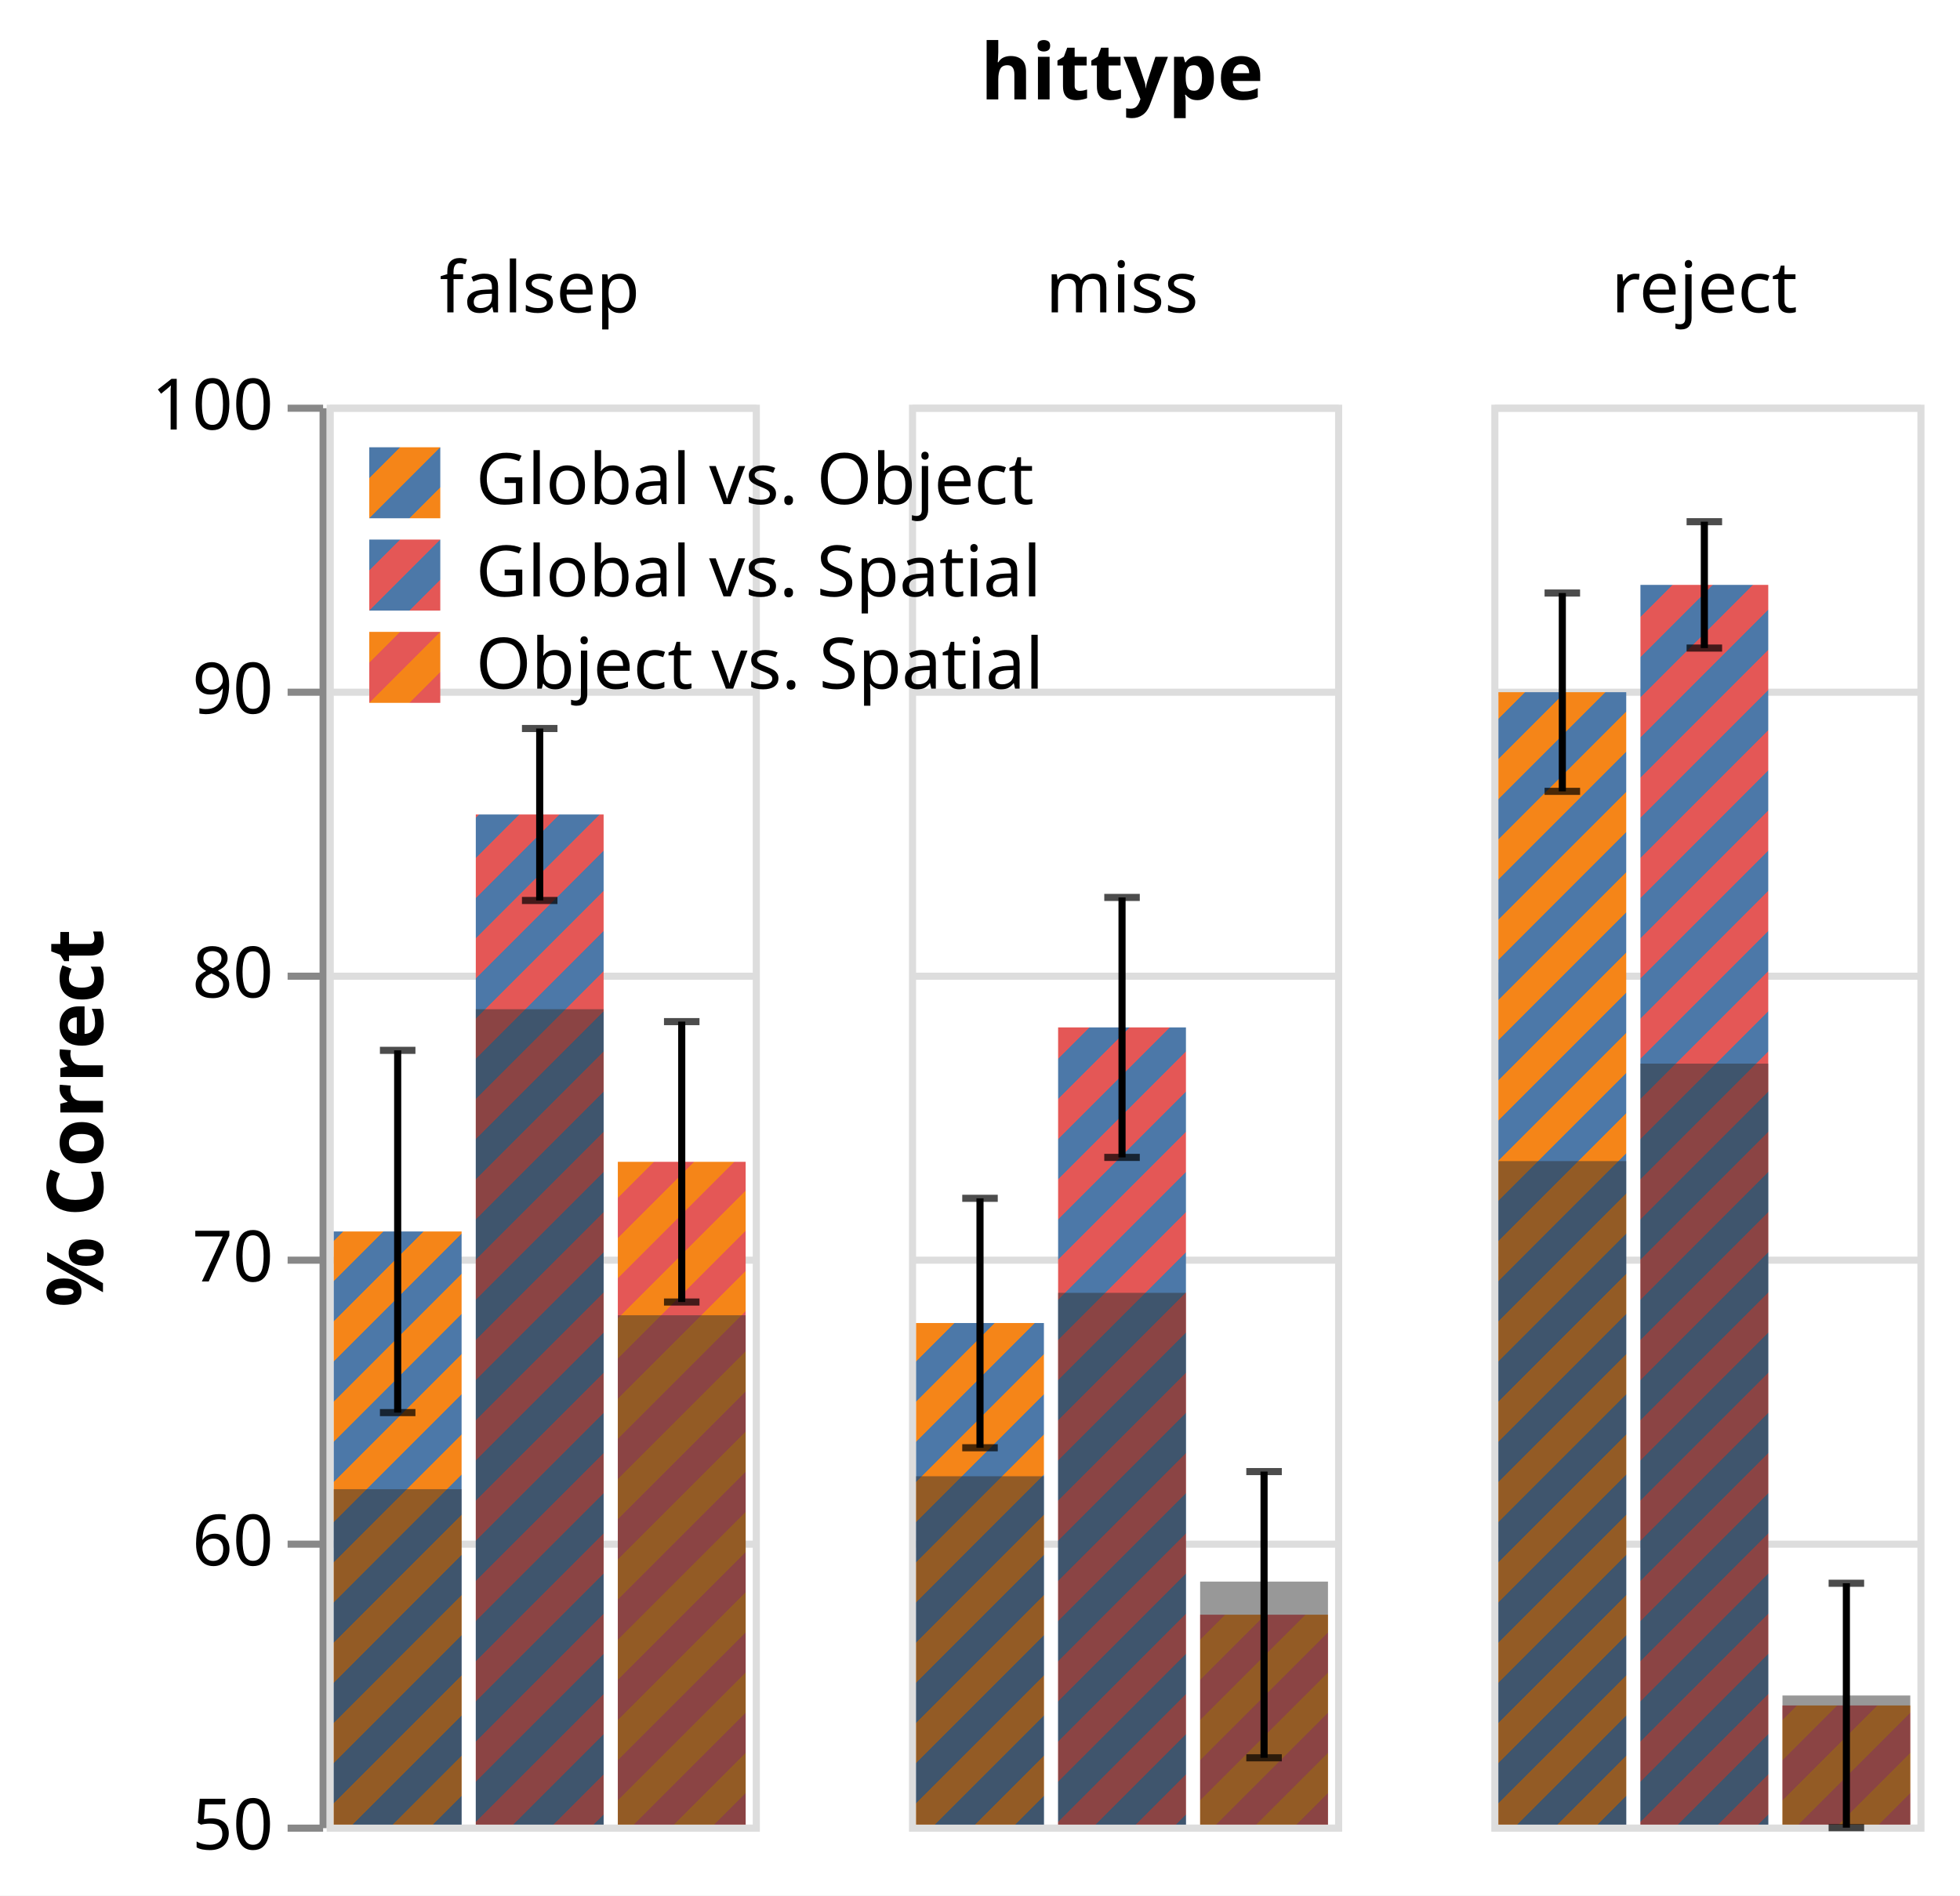
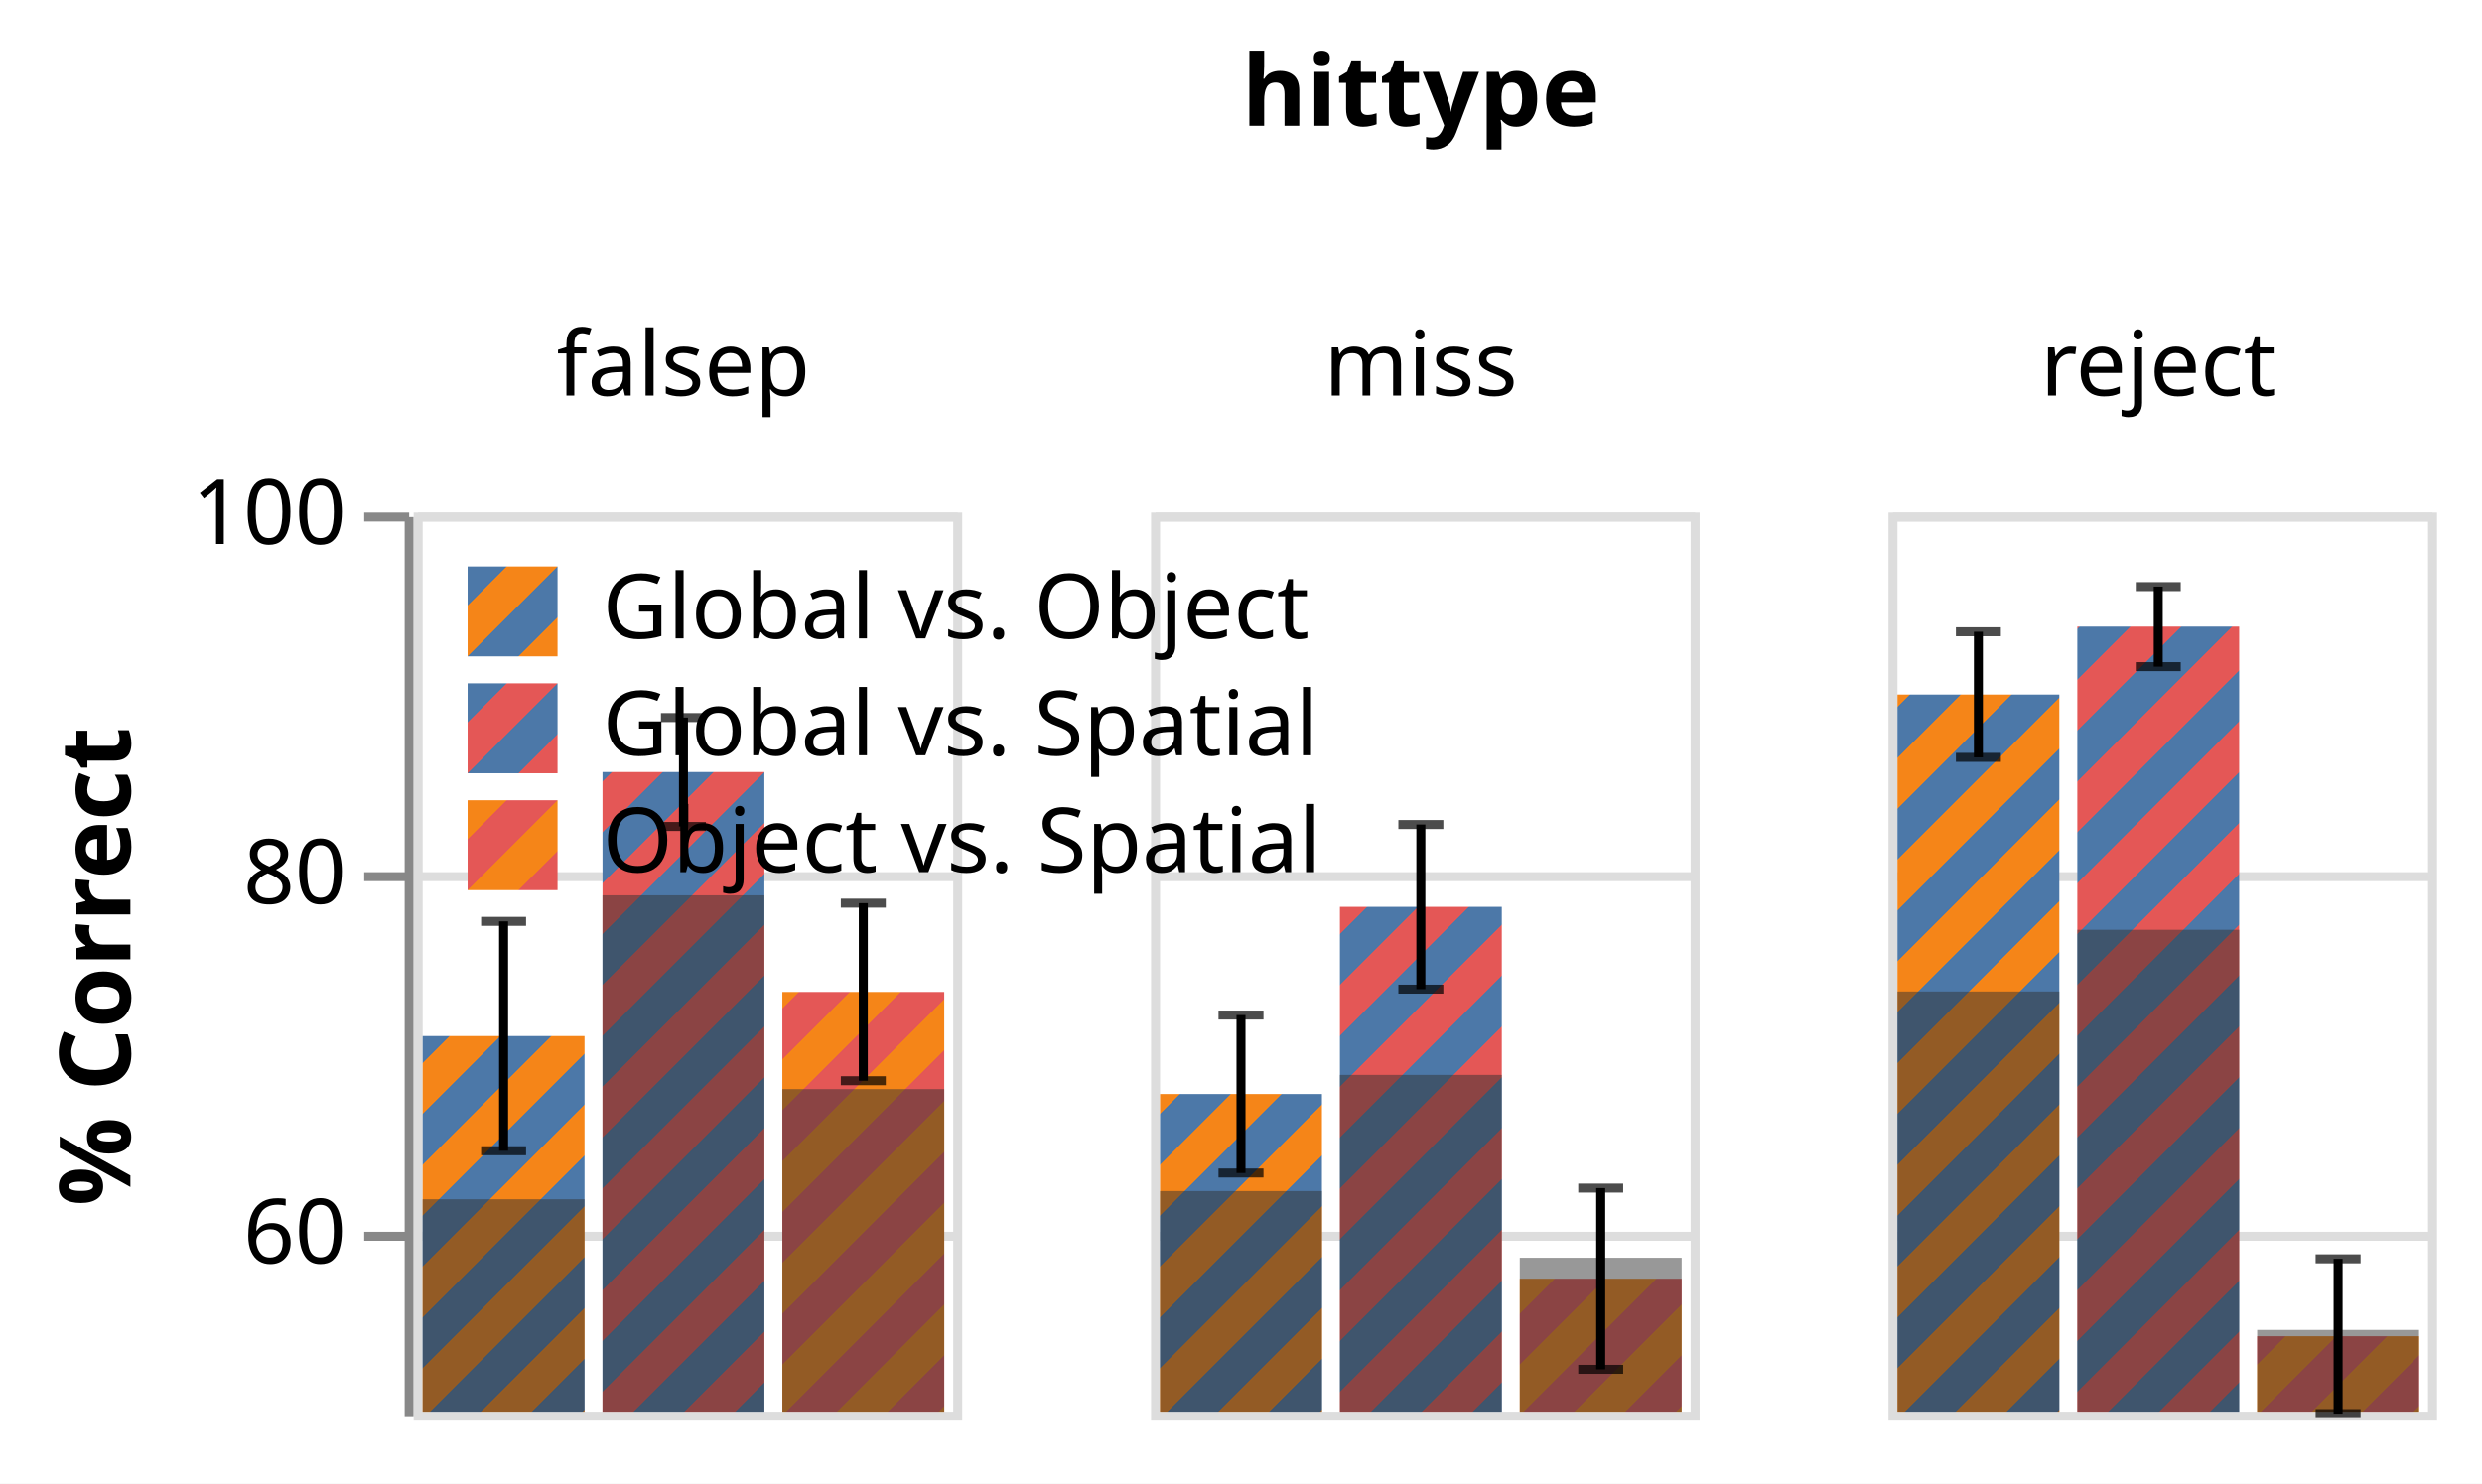
- <svg xmlns="http://www.w3.org/2000/svg" class="marks" width="276" height="267" viewBox="0 0 276 267" version="1.1">
+ <svg xmlns="http://www.w3.org/2000/svg" class="marks" width="276" height="165" viewBox="0 0 276 165" version="1.1">
  <defs>
    <pattern id="blue_red" x="0" y="0" width="8" height="8" patternUnits="userSpaceOnUse" patternTransform="rotate(45)">
      <rect x="0" y="0" width="4" height="8" style="stroke:none; fill:#4c78a8;" />
      <rect x="4" y="0" width="4" height="8" style="stroke:none; fill:#e45756;" />
    </pattern>
    <pattern id="orange_red" x="0" y="0" width="8" height="8" patternUnits="userSpaceOnUse" patternTransform="rotate(45)">
      <rect x="0" y="0" width="4" height="8" style="stroke:none; fill:#f58518;" />
      <rect x="4" y="0" width="4" height="8" style="stroke:none; fill:#e45756;" />
    </pattern>
    <pattern id="blue_orange" x="0" y="0" width="8" height="8" patternUnits="userSpaceOnUse" patternTransform="rotate(45)">
      <rect x="0" y="0" width="4" height="8" style="stroke:none; fill:#4c78a8;" />
      <rect x="4" y="0" width="4" height="8" style="stroke:none; fill:#f58518;" />
    </pattern>
  </defs>
-   <rect width="276" height="267" fill="white" />
+   <rect width="276" height="165" fill="white" />
  <g fill="none" stroke-miterlimit="10" transform="translate(46,57)">
    <g class="mark-group role-frame root" role="graphics-object" aria-roledescription="group mark container">
      <g transform="translate(0,0)">
        <path class="background" aria-hidden="true" d="M0,0h0v0h0Z" />
        <g>
          <g class="mark-group role-column-title column-title" role="graphics-object" aria-roledescription="group mark container">
            <g transform="translate(112,-31)">
              <path class="background" aria-hidden="true" d="M0,0h0v0h0Z" />
              <g>
                <g class="mark-group role-title">
                  <g transform="translate(0,-21)">
                    <path class="background" aria-hidden="true" d="M0,0h0v0h0Z" pointer-events="none" />
                    <g>
                      <g class="mark-text role-title-text" role="graphics-symbol" aria-roledescription="title" aria-label="Title text 'hittype'" pointer-events="none">
                        <text text-anchor="middle" transform="translate(0,9)" font-family="sans-serif" font-size="11px" font-weight="bold" fill="#000" opacity="1">hittype</text>
                      </g>
                    </g>
                    <path class="foreground" aria-hidden="true" d="" pointer-events="none" display="none" />
                  </g>
                </g>
              </g>
              <path class="foreground" aria-hidden="true" d="" display="none" />
            </g>
          </g>
          <g class="mark-group role-row-header row_header" role="graphics-object" aria-roledescription="group mark container">
            <g transform="translate(-1,0)">
-               <path class="background" aria-hidden="true" d="M0,0h0v200h0Z" />
+               <path class="background" aria-hidden="true" d="M0,0h0v100h0Z" />
              <g>
                <g class="mark-group role-axis" role="graphics-symbol" aria-roledescription="axis" aria-label="Y-axis titled '% Correct' for a linear scale with values from 50 to 100">
                  <g transform="translate(0.5,0.5)">
                    <path class="background" aria-hidden="true" d="M0,0h0v0h0Z" pointer-events="none" />
                    <g>
                      <g class="mark-rule role-axis-tick" pointer-events="none">
-                         <line transform="translate(0,200)" x2="-5" y2="0" stroke="#888" stroke-width="1" opacity="1" />
-                         <line transform="translate(0,160)" x2="-5" y2="0" stroke="#888" stroke-width="1" opacity="1" />
-                         <line transform="translate(0,120)" x2="-5" y2="0" stroke="#888" stroke-width="1" opacity="1" />
                        <line transform="translate(0,80)" x2="-5" y2="0" stroke="#888" stroke-width="1" opacity="1" />
                        <line transform="translate(0,40)" x2="-5" y2="0" stroke="#888" stroke-width="1" opacity="1" />
                        <line transform="translate(0,0)" x2="-5" y2="0" stroke="#888" stroke-width="1" opacity="1" />
                      </g>
                      <g class="mark-text role-axis-label" pointer-events="none">
-                         <text text-anchor="end" transform="translate(-7,203)" font-family="sans-serif" font-size="10px" fill="#000" opacity="1">50</text>
-                         <text text-anchor="end" transform="translate(-7,163)" font-family="sans-serif" font-size="10px" fill="#000" opacity="1">60</text>
-                         <text text-anchor="end" transform="translate(-7,123)" font-family="sans-serif" font-size="10px" fill="#000" opacity="1">70</text>
-                         <text text-anchor="end" transform="translate(-7,83)" font-family="sans-serif" font-size="10px" fill="#000" opacity="1">80</text>
-                         <text text-anchor="end" transform="translate(-7,43)" font-family="sans-serif" font-size="10px" fill="#000" opacity="1">90</text>
+                         <text text-anchor="end" transform="translate(-7,83)" font-family="sans-serif" font-size="10px" fill="#000" opacity="1">60</text>
+                         <text text-anchor="end" transform="translate(-7,43)" font-family="sans-serif" font-size="10px" fill="#000" opacity="1">80</text>
                        <text text-anchor="end" transform="translate(-7,3)" font-family="sans-serif" font-size="10px" fill="#000" opacity="1">100</text>
                      </g>
                      <g class="mark-rule role-axis-domain" pointer-events="none">
-                         <line transform="translate(0,200)" x2="0" y2="-200" stroke="#888" stroke-width="1" opacity="1" />
+                         <line transform="translate(0,100)" x2="0" y2="-100" stroke="#888" stroke-width="1" opacity="1" />
                      </g>
                      <g class="mark-text role-axis-title" pointer-events="none">
-                         <text text-anchor="middle" transform="translate(-29,100) rotate(-90) translate(0,-2)" font-family="sans-serif" font-size="11px" font-weight="bold" fill="#000" opacity="1">% Correct</text>
+                         <text text-anchor="middle" transform="translate(-29,50) rotate(-90) translate(0,-2)" font-family="sans-serif" font-size="11px" font-weight="bold" fill="#000" opacity="1">% Correct</text>
                      </g>
                    </g>
                    <path class="foreground" aria-hidden="true" d="" pointer-events="none" display="none" />
                  </g>
                </g>
              </g>
              <path class="foreground" aria-hidden="true" d="" display="none" />
            </g>
          </g>
          <g class="mark-group role-column-header column_header" role="graphics-object" aria-roledescription="group mark container">
            <g transform="translate(0,-1)">
              <path class="background" aria-hidden="true" d="M0,0h60v0h-60Z" />
              <g>
                <g class="mark-group role-title">
                  <g transform="translate(30,-20)">
                    <path class="background" aria-hidden="true" d="M0,0h0v0h0Z" pointer-events="none" />
                    <g>
                      <g class="mark-text role-title-text" role="graphics-symbol" aria-roledescription="title" aria-label="Title text 'falsep'" pointer-events="none">
                        <text text-anchor="middle" transform="translate(0,8)" font-family="sans-serif" font-size="10px" fill="#000" opacity="1">falsep</text>
                      </g>
                    </g>
                    <path class="foreground" aria-hidden="true" d="" pointer-events="none" display="none" />
                  </g>
                </g>
              </g>
              <path class="foreground" aria-hidden="true" d="" display="none" />
            </g>
            <g transform="translate(82,-1)">
              <path class="background" aria-hidden="true" d="M0,0h60v0h-60Z" />
              <g>
                <g class="mark-group role-title">
                  <g transform="translate(30,-20)">
                    <path class="background" aria-hidden="true" d="M0,0h0v0h0Z" pointer-events="none" />
                    <g>
                      <g class="mark-text role-title-text" role="graphics-symbol" aria-roledescription="title" aria-label="Title text 'miss'" pointer-events="none">
                        <text text-anchor="middle" transform="translate(0,8)" font-family="sans-serif" font-size="10px" fill="#000" opacity="1">miss</text>
                      </g>
                    </g>
                    <path class="foreground" aria-hidden="true" d="" pointer-events="none" display="none" />
                  </g>
                </g>
              </g>
              <path class="foreground" aria-hidden="true" d="" display="none" />
            </g>
            <g transform="translate(164,-1)">
              <path class="background" aria-hidden="true" d="M0,0h60v0h-60Z" />
              <g>
                <g class="mark-group role-title">
                  <g transform="translate(30,-20)">
                    <path class="background" aria-hidden="true" d="M0,0h0v0h0Z" pointer-events="none" />
                    <g>
                      <g class="mark-text role-title-text" role="graphics-symbol" aria-roledescription="title" aria-label="Title text 'reject'" pointer-events="none">
                        <text text-anchor="middle" transform="translate(0,8)" font-family="sans-serif" font-size="10px" fill="#000" opacity="1">reject</text>
                      </g>
                    </g>
                    <path class="foreground" aria-hidden="true" d="" pointer-events="none" display="none" />
                  </g>
                </g>
              </g>
              <path class="foreground" aria-hidden="true" d="" display="none" />
            </g>
          </g>
          <g class="mark-group role-scope cell" role="graphics-object" aria-roledescription="group mark container">
            <g transform="translate(0,0)">
-               <path class="background" aria-hidden="true" d="M0.5,0.5h60v200h-60Z" stroke="#ddd" />
+               <path class="background" aria-hidden="true" d="M0.5,0.5h60v100h-60Z" stroke="#ddd" />
              <g>
                <g class="mark-group role-axis" aria-hidden="true">
                  <g transform="translate(0.5,0.5)">
                    <path class="background" aria-hidden="true" d="M0,0h0v0h0Z" pointer-events="none" />
                    <g>
                      <g class="mark-rule role-axis-grid" pointer-events="none">
-                         <line transform="translate(0,200)" x2="60" y2="0" stroke="#ddd" stroke-width="1" opacity="1" />
-                         <line transform="translate(0,160)" x2="60" y2="0" stroke="#ddd" stroke-width="1" opacity="1" />
-                         <line transform="translate(0,120)" x2="60" y2="0" stroke="#ddd" stroke-width="1" opacity="1" />
                        <line transform="translate(0,80)" x2="60" y2="0" stroke="#ddd" stroke-width="1" opacity="1" />
                        <line transform="translate(0,40)" x2="60" y2="0" stroke="#ddd" stroke-width="1" opacity="1" />
                        <line transform="translate(0,0)" x2="60" y2="0" stroke="#ddd" stroke-width="1" opacity="1" />
                      </g>
                    </g>
                    <path class="foreground" aria-hidden="true" d="" pointer-events="none" display="none" />
                  </g>
                </g>
                <g class="mark-rect role-mark child_layer_0_marks" role="graphics-object" aria-roledescription="rect mark container">
-                   <path aria-label="compname: Global vs. Object; % Correct: 70.8858168698" role="graphics-symbol" aria-roledescription="bar" d="M1,116.457h18v83.543h-18Z" fill="url(#blue_orange)" />
-                   <path aria-label="compname: Global vs. Spatial; % Correct: 85.5692057908" role="graphics-symbol" aria-roledescription="bar" d="M21,57.723h18v142.277h-18Z" fill="url(#blue_red)" />
-                   <path aria-label="compname: Object vs. Spatial; % Correct: 73.3384405627" role="graphics-symbol" aria-roledescription="bar" d="M41,106.646h18v93.354h-18Z" fill="url(#orange_red)" />
+                   <path aria-label="compname: Global vs. Object; % Correct: 70.8858168698" role="graphics-symbol" aria-roledescription="bar" d="M1,58.228h18v41.772h-18Z" fill="url(#blue_orange)" />
+                   <path aria-label="compname: Global vs. Spatial; % Correct: 85.5692057908" role="graphics-symbol" aria-roledescription="bar" d="M21,28.862h18v71.138h-18Z" fill="url(#blue_red)" />
+                   <path aria-label="compname: Object vs. Spatial; % Correct: 73.3384405627" role="graphics-symbol" aria-roledescription="bar" d="M41,53.323h18v46.677h-18Z" fill="url(#orange_red)" />
                </g>
                <g class="mark-rect role-mark child_layer_1_marks" role="graphics-object" aria-roledescription="rect mark container">
-                   <path aria-label="compname: Global vs. Object; % Correct: 61.8110823832" role="graphics-symbol" aria-roledescription="bar" d="M1,152.756h18v47.244h-18Z" fill="rgb(50,50,50)" opacity="0.5" />
-                   <path aria-label="compname: Global vs. Spatial; % Correct: 78.712024183" role="graphics-symbol" aria-roledescription="bar" d="M21,85.152h18v114.848h-18Z" fill="rgb(50,50,50)" opacity="0.5" />
-                   <path aria-label="compname: Object vs. Spatial; % Correct: 67.93537805" role="graphics-symbol" aria-roledescription="bar" d="M41,128.258h18v71.742h-18Z" fill="rgb(50,50,50)" opacity="0.5" />
+                   <path aria-label="compname: Global vs. Object; % Correct: 61.8110823832" role="graphics-symbol" aria-roledescription="bar" d="M1,76.378h18v23.622h-18Z" fill="rgb(50,50,50)" opacity="0.5" />
+                   <path aria-label="compname: Global vs. Spatial; % Correct: 78.712024183" role="graphics-symbol" aria-roledescription="bar" d="M21,42.576h18v57.424h-18Z" fill="rgb(50,50,50)" opacity="0.5" />
+                   <path aria-label="compname: Object vs. Spatial; % Correct: 67.93537805" role="graphics-symbol" aria-roledescription="bar" d="M41,64.129h18v35.871h-18Z" fill="rgb(50,50,50)" opacity="0.5" />
                </g>
                <g class="mark-rect role-mark child_layer_2_layer_0_marks" aria-hidden="true">
-                   <path d="M7.5,141.469h5v1h-5Z" fill="black" opacity="0.7" />
-                   <path d="M27.5,69.335h5v1h-5Z" fill="black" opacity="0.7" />
-                   <path d="M47.5,125.894h5v1h-5Z" fill="black" opacity="0.7" />
+                   <path d="M7.5,70.484h5v1h-5Z" fill="black" opacity="0.7" />
+                   <path d="M27.5,34.418h5v1h-5Z" fill="black" opacity="0.7" />
+                   <path d="M47.5,62.697h5v1h-5Z" fill="black" opacity="0.7" />
                </g>
                <g class="mark-rect role-mark child_layer_2_layer_1_marks" aria-hidden="true">
-                   <path d="M7.5,90.444h5v1h-5Z" fill="black" opacity="0.7" />
-                   <path d="M27.5,45.111h5v1h-5Z" fill="black" opacity="0.7" />
-                   <path d="M47.5,86.399h5v1h-5Z" fill="black" opacity="0.7" />
+                   <path d="M7.5,44.972h5v1h-5Z" fill="black" opacity="0.7" />
+                   <path d="M27.5,22.306h5v1h-5Z" fill="black" opacity="0.7" />
+                   <path d="M47.5,42.949h5v1h-5Z" fill="black" opacity="0.7" />
                </g>
                <g class="mark-rule role-mark child_layer_2_layer_2_marks" role="graphics-object" aria-roledescription="rule mark container">
-                   <line aria-label="% Correct: 64.5077582168; upper_correct: 77.2638755228; compname: Global vs. Object; Mean of correct: 70.8858168698; Mean + stderr of correct: 77.2638755228; Mean - stderr of correct: 64.5077582168" role="graphics-symbol" aria-roledescription="errorbar" transform="translate(10,141.969)" x2="0" y2="-51.024" stroke="black" />
-                   <line aria-label="% Correct: 82.5412255946; upper_correct: 88.597185987; compname: Global vs. Spatial; Mean of correct: 85.5692057908; Mean + stderr of correct: 88.597185987; Mean - stderr of correct: 82.5412255946" role="graphics-symbol" aria-roledescription="errorbar" transform="translate(30,69.8351)" x2="0" y2="-24.224" stroke="black" />
-                   <line aria-label="% Correct: 68.4016048521; upper_correct: 78.2752762733; compname: Object vs. Spatial; Mean of correct: 73.3384405627; Mean + stderr of correct: 78.2752762733; Mean - stderr of correct: 68.4016048521" role="graphics-symbol" aria-roledescription="errorbar" transform="translate(50,126.3936)" x2="0" y2="-39.495" stroke="black" />
+                   <line aria-label="% Correct: 64.5077582168; upper_correct: 77.2638755228; compname: Global vs. Object; Mean of correct: 70.8858168698; Mean + stderr of correct: 77.2638755228; Mean - stderr of correct: 64.5077582168" role="graphics-symbol" aria-roledescription="errorbar" transform="translate(10,70.98448)" x2="0" y2="-25.512" stroke="black" />
+                   <line aria-label="% Correct: 82.5412255946; upper_correct: 88.597185987; compname: Global vs. Spatial; Mean of correct: 85.5692057908; Mean + stderr of correct: 88.597185987; Mean - stderr of correct: 82.5412255946" role="graphics-symbol" aria-roledescription="errorbar" transform="translate(30,34.91755)" x2="0" y2="-12.112" stroke="black" />
+                   <line aria-label="% Correct: 68.4016048521; upper_correct: 78.2752762733; compname: Object vs. Spatial; Mean of correct: 73.3384405627; Mean + stderr of correct: 78.2752762733; Mean - stderr of correct: 68.4016048521" role="graphics-symbol" aria-roledescription="errorbar" transform="translate(50,63.19679)" x2="0" y2="-19.747" stroke="black" />
                </g>
              </g>
              <path class="foreground" aria-hidden="true" d="" display="none" />
            </g>
            <g transform="translate(82,0)">
-               <path class="background" aria-hidden="true" d="M0.5,0.5h60v200h-60Z" stroke="#ddd" />
+               <path class="background" aria-hidden="true" d="M0.5,0.5h60v100h-60Z" stroke="#ddd" />
              <g>
                <g class="mark-group role-axis" aria-hidden="true">
                  <g transform="translate(0.5,0.5)">
                    <path class="background" aria-hidden="true" d="M0,0h0v0h0Z" pointer-events="none" />
                    <g>
                      <g class="mark-rule role-axis-grid" pointer-events="none">
-                         <line transform="translate(0,200)" x2="60" y2="0" stroke="#ddd" stroke-width="1" opacity="1" />
-                         <line transform="translate(0,160)" x2="60" y2="0" stroke="#ddd" stroke-width="1" opacity="1" />
-                         <line transform="translate(0,120)" x2="60" y2="0" stroke="#ddd" stroke-width="1" opacity="1" />
                        <line transform="translate(0,80)" x2="60" y2="0" stroke="#ddd" stroke-width="1" opacity="1" />
                        <line transform="translate(0,40)" x2="60" y2="0" stroke="#ddd" stroke-width="1" opacity="1" />
                        <line transform="translate(0,0)" x2="60" y2="0" stroke="#ddd" stroke-width="1" opacity="1" />
                      </g>
                    </g>
                    <path class="foreground" aria-hidden="true" d="" pointer-events="none" display="none" />
                  </g>
                </g>
                <g class="mark-rect role-mark child_layer_0_marks" role="graphics-object" aria-roledescription="rect mark container">
-                   <path aria-label="compname: Global vs. Object; % Correct: 67.6616803849" role="graphics-symbol" aria-roledescription="bar" d="M1,129.353h18v70.647h-18Z" fill="url(#blue_orange)" />
-                   <path aria-label="compname: Global vs. Spatial; % Correct: 78.0713956523" role="graphics-symbol" aria-roledescription="bar" d="M21,87.714h18v112.286h-18Z" fill="url(#blue_red)" />
-                   <path aria-label="compname: Object vs. Spatial; % Correct: 57.3913174768" role="graphics-symbol" aria-roledescription="bar" d="M41,170.435h18v29.565h-18Z" fill="url(#orange_red)" />
+                   <path aria-label="compname: Global vs. Object; % Correct: 67.6616803849" role="graphics-symbol" aria-roledescription="bar" d="M1,64.677h18v35.323h-18Z" fill="url(#blue_orange)" />
+                   <path aria-label="compname: Global vs. Spatial; % Correct: 78.0713956523" role="graphics-symbol" aria-roledescription="bar" d="M21,43.857h18v56.143h-18Z" fill="url(#blue_red)" />
+                   <path aria-label="compname: Object vs. Spatial; % Correct: 57.3913174768" role="graphics-symbol" aria-roledescription="bar" d="M41,85.217h18v14.783h-18Z" fill="url(#orange_red)" />
                </g>
                <g class="mark-rect role-mark child_layer_1_marks" role="graphics-object" aria-roledescription="rect mark container">
-                   <path aria-label="compname: Global vs. Object; % Correct: 62.2665156341" role="graphics-symbol" aria-roledescription="bar" d="M1,150.934h18v49.066h-18Z" fill="rgb(50,50,50)" opacity="0.5" />
-                   <path aria-label="compname: Global vs. Spatial; % Correct: 68.7253715899" role="graphics-symbol" aria-roledescription="bar" d="M21,125.099h18v74.901h-18Z" fill="rgb(50,50,50)" opacity="0.5" />
-                   <path aria-label="compname: Object vs. Spatial; % Correct: 58.5571337207" role="graphics-symbol" aria-roledescription="bar" d="M41,165.771h18v34.229h-18Z" fill="rgb(50,50,50)" opacity="0.5" />
+                   <path aria-label="compname: Global vs. Object; % Correct: 62.2665156341" role="graphics-symbol" aria-roledescription="bar" d="M1,75.467h18v24.533h-18Z" fill="rgb(50,50,50)" opacity="0.5" />
+                   <path aria-label="compname: Global vs. Spatial; % Correct: 68.7253715899" role="graphics-symbol" aria-roledescription="bar" d="M21,62.549h18v37.451h-18Z" fill="rgb(50,50,50)" opacity="0.5" />
+                   <path aria-label="compname: Object vs. Spatial; % Correct: 58.5571337207" role="graphics-symbol" aria-roledescription="bar" d="M41,82.886h18v17.114h-18Z" fill="rgb(50,50,50)" opacity="0.5" />
                </g>
                <g class="mark-rect role-mark child_layer_2_layer_0_marks" aria-hidden="true">
-                   <path d="M7.5,146.421h5v1h-5Z" fill="black" opacity="0.7" />
-                   <path d="M27.5,105.523h5v1h-5Z" fill="black" opacity="0.7" />
-                   <path d="M47.5,190.092h5v1h-5Z" fill="black" opacity="0.7" />
+                   <path d="M7.5,72.961h5v1h-5Z" fill="black" opacity="0.7" />
+                   <path d="M27.5,52.512h5v1h-5Z" fill="black" opacity="0.7" />
+                   <path d="M47.5,94.796h5v1h-5Z" fill="black" opacity="0.7" />
                </g>
                <g class="mark-rect role-mark child_layer_2_layer_1_marks" aria-hidden="true">
-                   <path d="M7.5,111.285h5v1h-5Z" fill="black" opacity="0.7" />
-                   <path d="M27.5,68.906h5v1h-5Z" fill="black" opacity="0.7" />
-                   <path d="M47.5,149.778h5v1h-5Z" fill="black" opacity="0.7" />
+                   <path d="M7.5,55.393h5v1h-5Z" fill="black" opacity="0.7" />
+                   <path d="M27.5,34.203h5v1h-5Z" fill="black" opacity="0.7" />
+                   <path d="M47.5,74.639h5v1h-5Z" fill="black" opacity="0.7" />
                </g>
                <g class="mark-rule role-mark child_layer_2_layer_2_marks" role="graphics-object" aria-roledescription="rule mark container">
-                   <line aria-label="% Correct: 63.2697050499; upper_correct: 72.0536557199; compname: Global vs. Object; Mean of correct: 67.6616803849; Mean + stderr of correct: 72.0536557199; Mean - stderr of correct: 63.2697050499" role="graphics-symbol" aria-roledescription="errorbar" transform="translate(10,146.9212)" x2="0" y2="-35.136" stroke="black" />
-                   <line aria-label="% Correct: 73.4942221382; upper_correct: 82.6485691664; compname: Global vs. Spatial; Mean of correct: 78.0713956523; Mean + stderr of correct: 82.6485691664; Mean - stderr of correct: 73.4942221382" role="graphics-symbol" aria-roledescription="errorbar" transform="translate(30,106.0231)" x2="0" y2="-36.617" stroke="black" />
-                   <line aria-label="% Correct: 52.3521087783; upper_correct: 62.4305261753; compname: Object vs. Spatial; Mean of correct: 57.3913174768; Mean + stderr of correct: 62.4305261753; Mean - stderr of correct: 52.3521087783" role="graphics-symbol" aria-roledescription="errorbar" transform="translate(50,190.5916)" x2="0" y2="-40.314" stroke="black" />
+                   <line aria-label="% Correct: 63.2697050499; upper_correct: 72.0536557199; compname: Global vs. Object; Mean of correct: 67.6616803849; Mean + stderr of correct: 72.0536557199; Mean - stderr of correct: 63.2697050499" role="graphics-symbol" aria-roledescription="errorbar" transform="translate(10,73.46059)" x2="0" y2="-17.568" stroke="black" />
+                   <line aria-label="% Correct: 73.4942221382; upper_correct: 82.6485691664; compname: Global vs. Spatial; Mean of correct: 78.0713956523; Mean + stderr of correct: 82.6485691664; Mean - stderr of correct: 73.4942221382" role="graphics-symbol" aria-roledescription="errorbar" transform="translate(30,53.01156)" x2="0" y2="-18.309" stroke="black" />
+                   <line aria-label="% Correct: 52.3521087783; upper_correct: 62.4305261753; compname: Object vs. Spatial; Mean of correct: 57.3913174768; Mean + stderr of correct: 62.4305261753; Mean - stderr of correct: 52.3521087783" role="graphics-symbol" aria-roledescription="errorbar" transform="translate(50,95.29578)" x2="0" y2="-20.157" stroke="black" />
                </g>
              </g>
              <path class="foreground" aria-hidden="true" d="" display="none" />
            </g>
            <g transform="translate(164,0)">
-               <path class="background" aria-hidden="true" d="M0.5,0.5h60v200h-60Z" stroke="#ddd" />
+               <path class="background" aria-hidden="true" d="M0.5,0.5h60v100h-60Z" stroke="#ddd" />
              <g>
                <g class="mark-group role-axis" aria-hidden="true">
                  <g transform="translate(0.5,0.5)">
                    <path class="background" aria-hidden="true" d="M0,0h0v0h0Z" pointer-events="none" />
                    <g>
                      <g class="mark-rule role-axis-grid" pointer-events="none">
-                         <line transform="translate(0,200)" x2="60" y2="0" stroke="#ddd" stroke-width="1" opacity="1" />
-                         <line transform="translate(0,160)" x2="60" y2="0" stroke="#ddd" stroke-width="1" opacity="1" />
-                         <line transform="translate(0,120)" x2="60" y2="0" stroke="#ddd" stroke-width="1" opacity="1" />
                        <line transform="translate(0,80)" x2="60" y2="0" stroke="#ddd" stroke-width="1" opacity="1" />
                        <line transform="translate(0,40)" x2="60" y2="0" stroke="#ddd" stroke-width="1" opacity="1" />
                        <line transform="translate(0,0)" x2="60" y2="0" stroke="#ddd" stroke-width="1" opacity="1" />
                      </g>
                    </g>
                    <path class="foreground" aria-hidden="true" d="" pointer-events="none" display="none" />
                  </g>
                </g>
                <g class="mark-rect role-mark child_layer_0_marks" role="graphics-object" aria-roledescription="rect mark container">
-                   <path aria-label="compname: Global vs. Object; % Correct: 89.8758732977" role="graphics-symbol" aria-roledescription="bar" d="M1,40.497h18v159.503h-18Z" fill="url(#blue_orange)" />
-                   <path aria-label="compname: Global vs. Spatial; % Correct: 93.6542508418" role="graphics-symbol" aria-roledescription="bar" d="M21,25.383h18v174.617h-18Z" fill="url(#blue_red)" />
-                   <path aria-label="compname: Object vs. Spatial; % Correct: 54.1952168657" role="graphics-symbol" aria-roledescription="bar" d="M41,183.219h18v16.781h-18Z" fill="url(#orange_red)" />
+                   <path aria-label="compname: Global vs. Object; % Correct: 89.8758732977" role="graphics-symbol" aria-roledescription="bar" d="M1,20.248h18v79.752h-18Z" fill="url(#blue_orange)" />
+                   <path aria-label="compname: Global vs. Spatial; % Correct: 93.6542508418" role="graphics-symbol" aria-roledescription="bar" d="M21,12.691h18v87.309h-18Z" fill="url(#blue_red)" />
+                   <path aria-label="compname: Object vs. Spatial; % Correct: 54.1952168657" role="graphics-symbol" aria-roledescription="bar" d="M41,91.61h18v8.39h-18Z" fill="url(#orange_red)" />
                </g>
                <g class="mark-rect role-mark child_layer_1_marks" role="graphics-object" aria-roledescription="rect mark container">
-                   <path aria-label="compname: Global vs. Object; % Correct: 73.3639373444" role="graphics-symbol" aria-roledescription="bar" d="M1,106.544h18v93.456h-18Z" fill="rgb(50,50,50)" opacity="0.5" />
-                   <path aria-label="compname: Global vs. Spatial; % Correct: 76.7962754785" role="graphics-symbol" aria-roledescription="bar" d="M21,92.815h18v107.185h-18Z" fill="rgb(50,50,50)" opacity="0.5" />
-                   <path aria-label="compname: Object vs. Spatial; % Correct: 54.5459671211" role="graphics-symbol" aria-roledescription="bar" d="M41,181.816h18v18.184h-18Z" fill="rgb(50,50,50)" opacity="0.5" />
+                   <path aria-label="compname: Global vs. Object; % Correct: 73.3639373444" role="graphics-symbol" aria-roledescription="bar" d="M1,53.272h18v46.728h-18Z" fill="rgb(50,50,50)" opacity="0.5" />
+                   <path aria-label="compname: Global vs. Spatial; % Correct: 76.7962754785" role="graphics-symbol" aria-roledescription="bar" d="M21,46.407h18v53.593h-18Z" fill="rgb(50,50,50)" opacity="0.5" />
+                   <path aria-label="compname: Object vs. Spatial; % Correct: 54.5459671211" role="graphics-symbol" aria-roledescription="bar" d="M41,90.908h18v9.092h-18Z" fill="rgb(50,50,50)" opacity="0.5" />
                </g>
                <g class="mark-rect role-mark child_layer_2_layer_0_marks" aria-hidden="true">
-                   <path d="M7.5,53.963h5v1h-5Z" fill="black" opacity="0.7" />
-                   <path d="M27.5,33.782h5v1h-5Z" fill="black" opacity="0.7" />
-                   <path d="M47.5,199.931h5v1h-5Z" fill="black" opacity="0.7" />
+                   <path d="M7.5,26.732h5v1h-5Z" fill="black" opacity="0.7" />
+                   <path d="M27.5,16.641h5v1h-5Z" fill="black" opacity="0.7" />
+                   <path d="M47.5,99.716h5v1h-5Z" fill="black" opacity="0.7" />
                </g>
                <g class="mark-rect role-mark child_layer_2_layer_1_marks" aria-hidden="true">
-                   <path d="M7.5,26.03h5v1h-5Z" fill="black" opacity="0.7" />
-                   <path d="M27.5,15.984h5v1h-5Z" fill="black" opacity="0.7" />
-                   <path d="M47.5,165.507h5v1h-5Z" fill="black" opacity="0.7" />
+                   <path d="M7.5,12.765h5v1h-5Z" fill="black" opacity="0.7" />
+                   <path d="M27.5,7.742h5v1h-5Z" fill="black" opacity="0.7" />
+                   <path d="M47.5,82.504h5v1h-5Z" fill="black" opacity="0.7" />
                </g>
                <g class="mark-rule role-mark child_layer_2_layer_2_marks" role="graphics-object" aria-roledescription="rule mark container">
-                   <line aria-label="% Correct: 86.3842310764; upper_correct: 93.3675155191; compname: Global vs. Object; Mean of correct: 89.8758732977; Mean + stderr of correct: 93.3675155191; Mean - stderr of correct: 86.3842310764" role="graphics-symbol" aria-roledescription="errorbar" transform="translate(10,54.46308)" x2="0" y2="-27.933" stroke="black" />
-                   <line aria-label="% Correct: 91.4294060231; upper_correct: 95.8790956605; compname: Global vs. Spatial; Mean of correct: 93.6542508418; Mean + stderr of correct: 95.8790956605; Mean - stderr of correct: 91.4294060231" role="graphics-symbol" aria-roledescription="errorbar" transform="translate(30,34.28238)" x2="0" y2="-17.799" stroke="black" />
-                   <line aria-label="% Correct: 49.8922310067; upper_correct: 58.4982027247; compname: Object vs. Spatial; Mean of correct: 54.1952168657; Mean + stderr of correct: 58.4982027247; Mean - stderr of correct: 49.8922310067" role="graphics-symbol" aria-roledescription="errorbar" transform="translate(50,200.4311)" x2="0" y2="-34.424" stroke="black" />
+                   <line aria-label="% Correct: 86.3842310764; upper_correct: 93.3675155191; compname: Global vs. Object; Mean of correct: 89.8758732977; Mean + stderr of correct: 93.3675155191; Mean - stderr of correct: 86.3842310764" role="graphics-symbol" aria-roledescription="errorbar" transform="translate(10,27.23154)" x2="0" y2="-13.967" stroke="black" />
+                   <line aria-label="% Correct: 91.4294060231; upper_correct: 95.8790956605; compname: Global vs. Spatial; Mean of correct: 93.6542508418; Mean + stderr of correct: 95.8790956605; Mean - stderr of correct: 91.4294060231" role="graphics-symbol" aria-roledescription="errorbar" transform="translate(30,17.14119)" x2="0" y2="-8.899" stroke="black" />
+                   <line aria-label="% Correct: 49.8922310067; upper_correct: 58.4982027247; compname: Object vs. Spatial; Mean of correct: 54.1952168657; Mean + stderr of correct: 58.4982027247; Mean - stderr of correct: 49.8922310067" role="graphics-symbol" aria-roledescription="errorbar" transform="translate(50,100.2155)" x2="0" y2="-17.212" stroke="black" />
                </g>
              </g>
              <path class="foreground" aria-hidden="true" d="" display="none" />
            </g>
          </g>
          <g class="mark-group role-legend" role="graphics-symbol" aria-roledescription="legend" aria-label="Symbol legend for fill color with 3 values: Global vs. Object, Global vs. Spatial, Object vs. Spatial">
            <g transform="translate(5,5)">
              <path class="background" aria-hidden="true" d="M0,0h103v37h-103Z" pointer-events="none" />
              <g>
                <g class="mark-group role-legend-entry">
                  <g transform="translate(0,0)">
                    <path class="background" aria-hidden="true" d="M0,0h0v0h0Z" pointer-events="none" />
                    <g>
                      <g class="mark-group role-scope" role="graphics-object" aria-roledescription="group mark container">
                        <g transform="translate(0,0)">
                          <path class="background" aria-hidden="true" d="M0,0h103v11h-103Z" pointer-events="none" opacity="1" />
                          <g>
                            <g class="mark-symbol role-legend-symbol" pointer-events="none">
                              <path transform="translate(6,6)" d="M-5,-5h10v10h-10Z" fill="url(#blue_orange)" stroke-width="1.5" opacity="1" />
                            </g>
                            <g class="mark-text role-legend-label" pointer-events="none">
                              <text text-anchor="start" transform="translate(16,9)" font-family="sans-serif" font-size="10px" fill="#000" opacity="1">Global vs. Object</text>
                            </g>
                          </g>
                          <path class="foreground" aria-hidden="true" d="" pointer-events="none" display="none" />
                        </g>
                        <g transform="translate(0,13)">
                          <path class="background" aria-hidden="true" d="M0,0h103v11h-103Z" pointer-events="none" opacity="1" />
                          <g>
                            <g class="mark-symbol role-legend-symbol" pointer-events="none">
                              <path transform="translate(6,6)" d="M-5,-5h10v10h-10Z" fill="url(#blue_red)" stroke-width="1.5" opacity="1" />
                            </g>
                            <g class="mark-text role-legend-label" pointer-events="none">
                              <text text-anchor="start" transform="translate(16,9)" font-family="sans-serif" font-size="10px" fill="#000" opacity="1">Global vs. Spatial</text>
                            </g>
                          </g>
                          <path class="foreground" aria-hidden="true" d="" pointer-events="none" display="none" />
                        </g>
                        <g transform="translate(0,26)">
                          <path class="background" aria-hidden="true" d="M0,0h103v11h-103Z" pointer-events="none" opacity="1" />
                          <g>
                            <g class="mark-symbol role-legend-symbol" pointer-events="none">
                              <path transform="translate(6,6)" d="M-5,-5h10v10h-10Z" fill="url(#orange_red)" stroke-width="1.5" opacity="1" />
                            </g>
                            <g class="mark-text role-legend-label" pointer-events="none">
                              <text text-anchor="start" transform="translate(16,9)" font-family="sans-serif" font-size="10px" fill="#000" opacity="1">Object vs. Spatial</text>
                            </g>
                          </g>
                          <path class="foreground" aria-hidden="true" d="" pointer-events="none" display="none" />
                        </g>
                      </g>
                    </g>
                    <path class="foreground" aria-hidden="true" d="" pointer-events="none" display="none" />
                  </g>
                </g>
              </g>
              <path class="foreground" aria-hidden="true" d="" pointer-events="none" display="none" />
            </g>
          </g>
        </g>
        <path class="foreground" aria-hidden="true" d="" display="none" />
      </g>
    </g>
  </g>
</svg>
